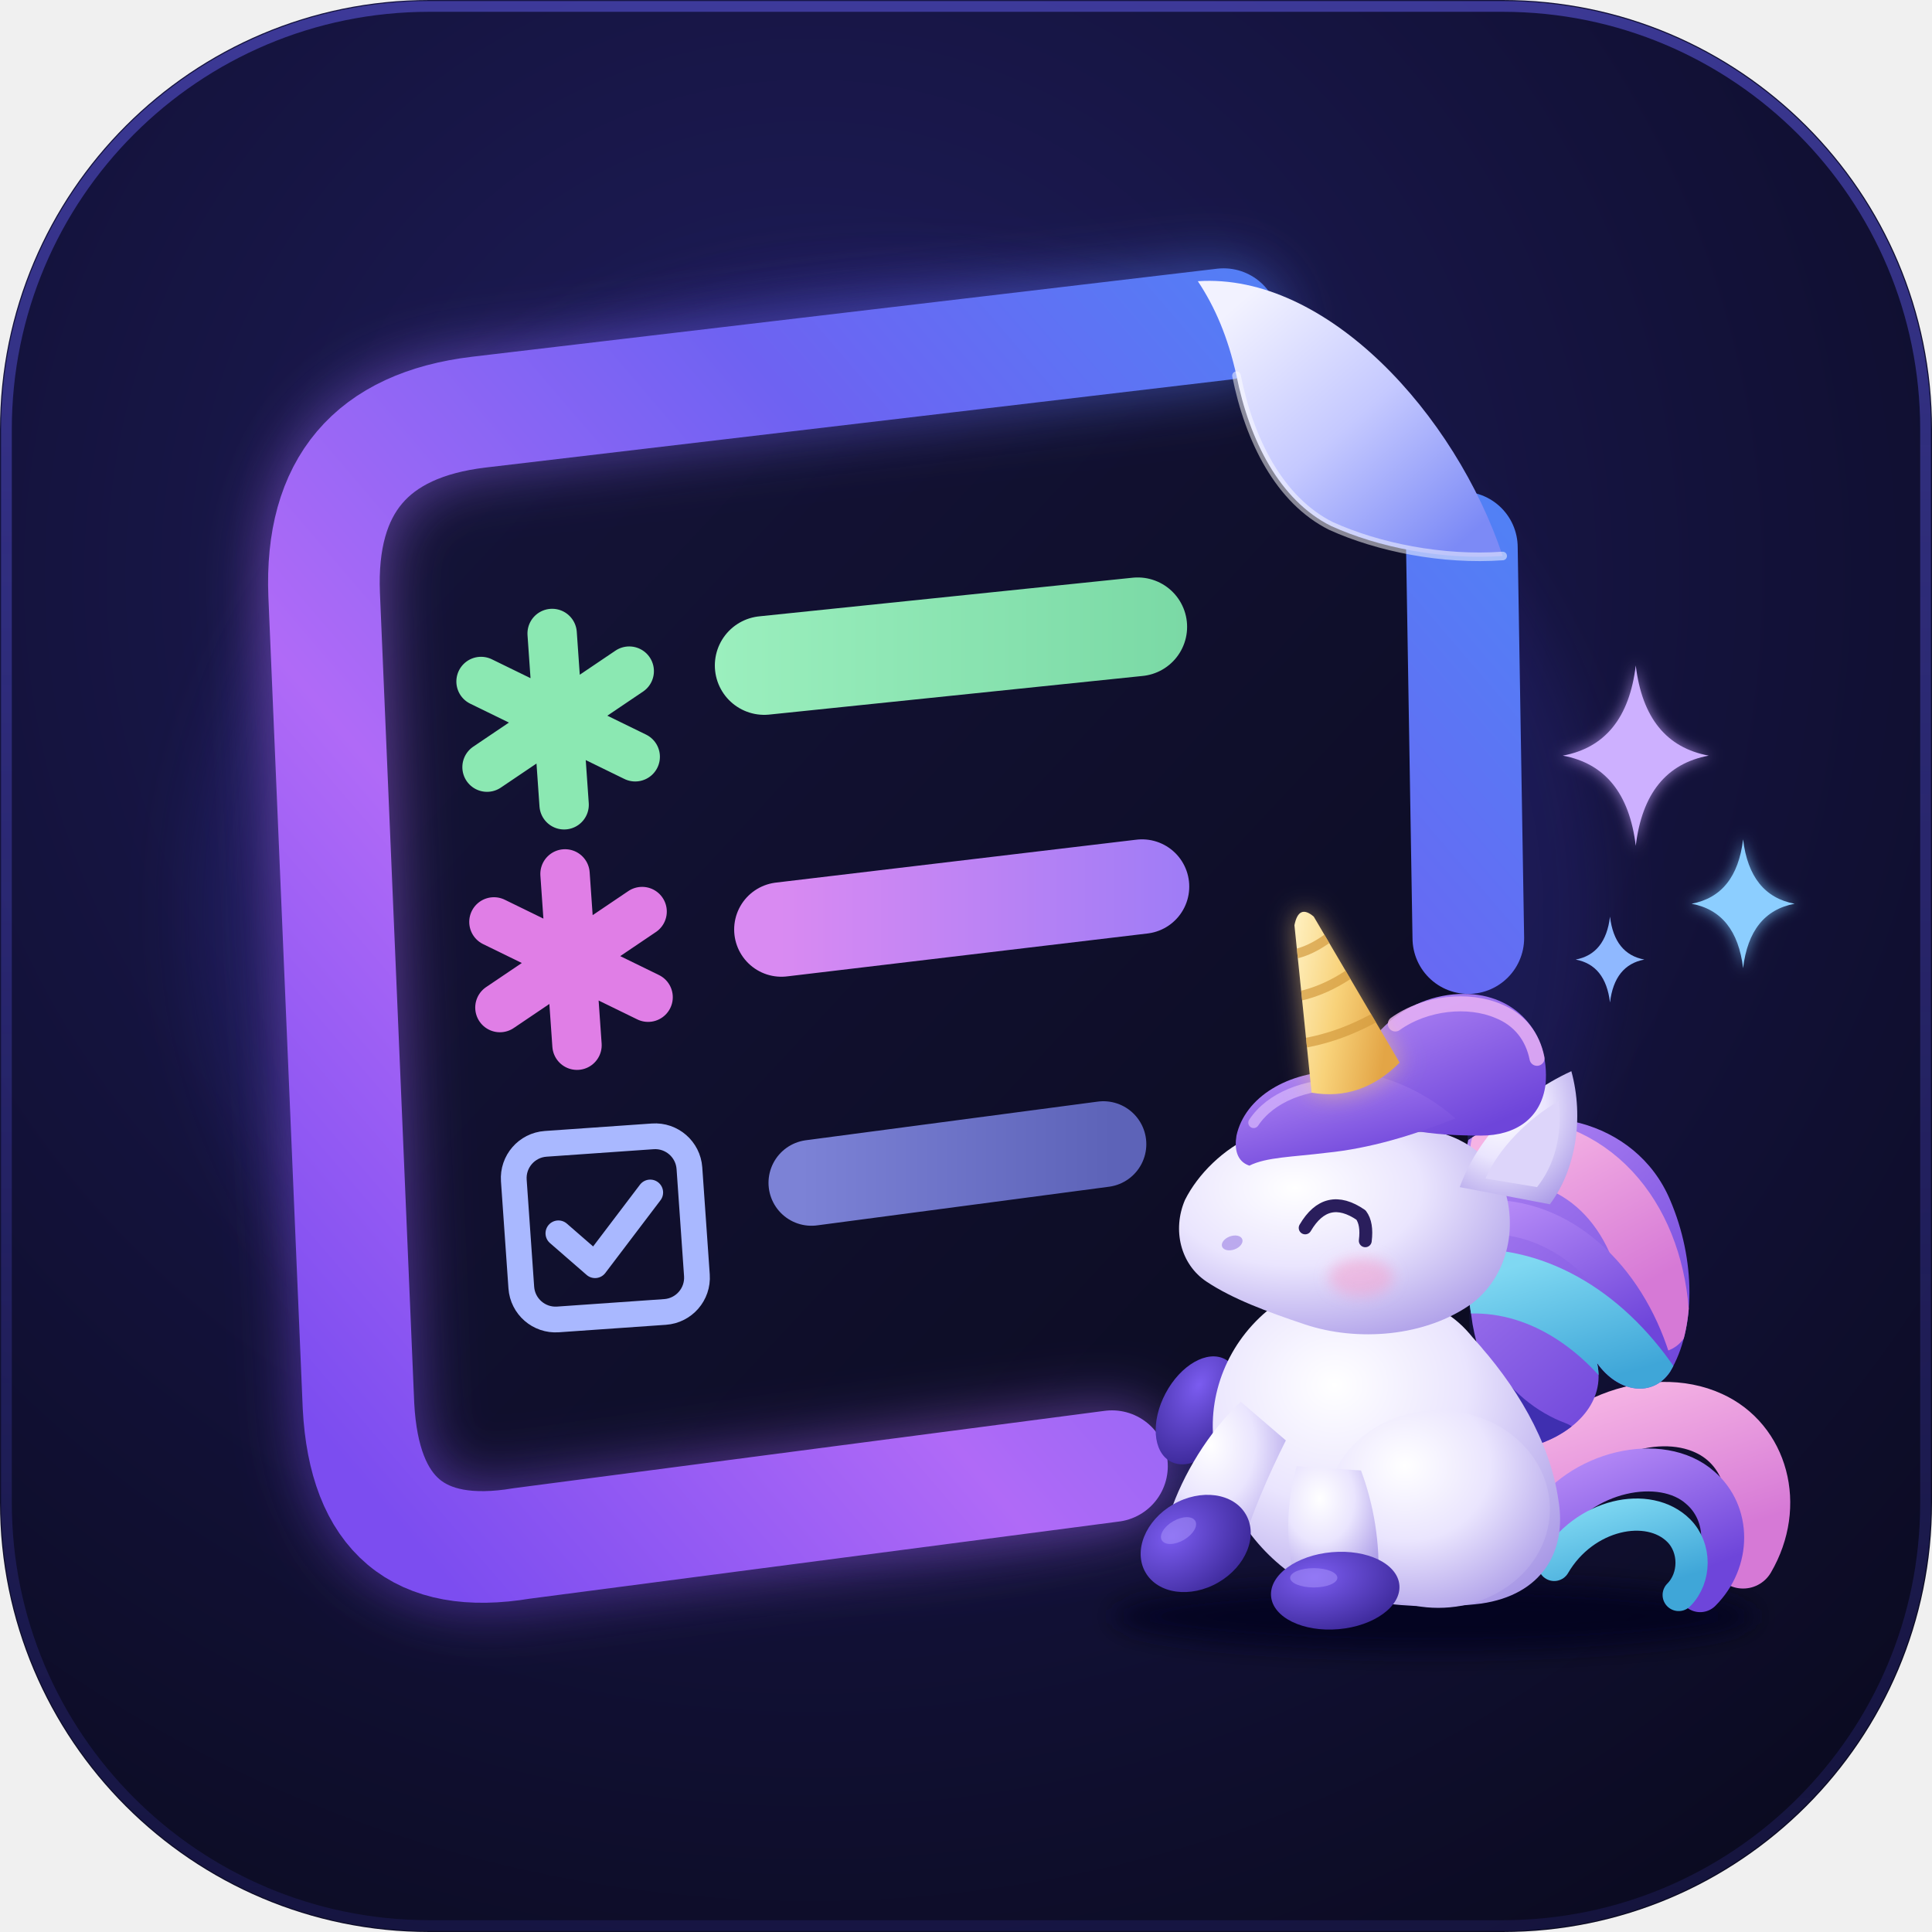
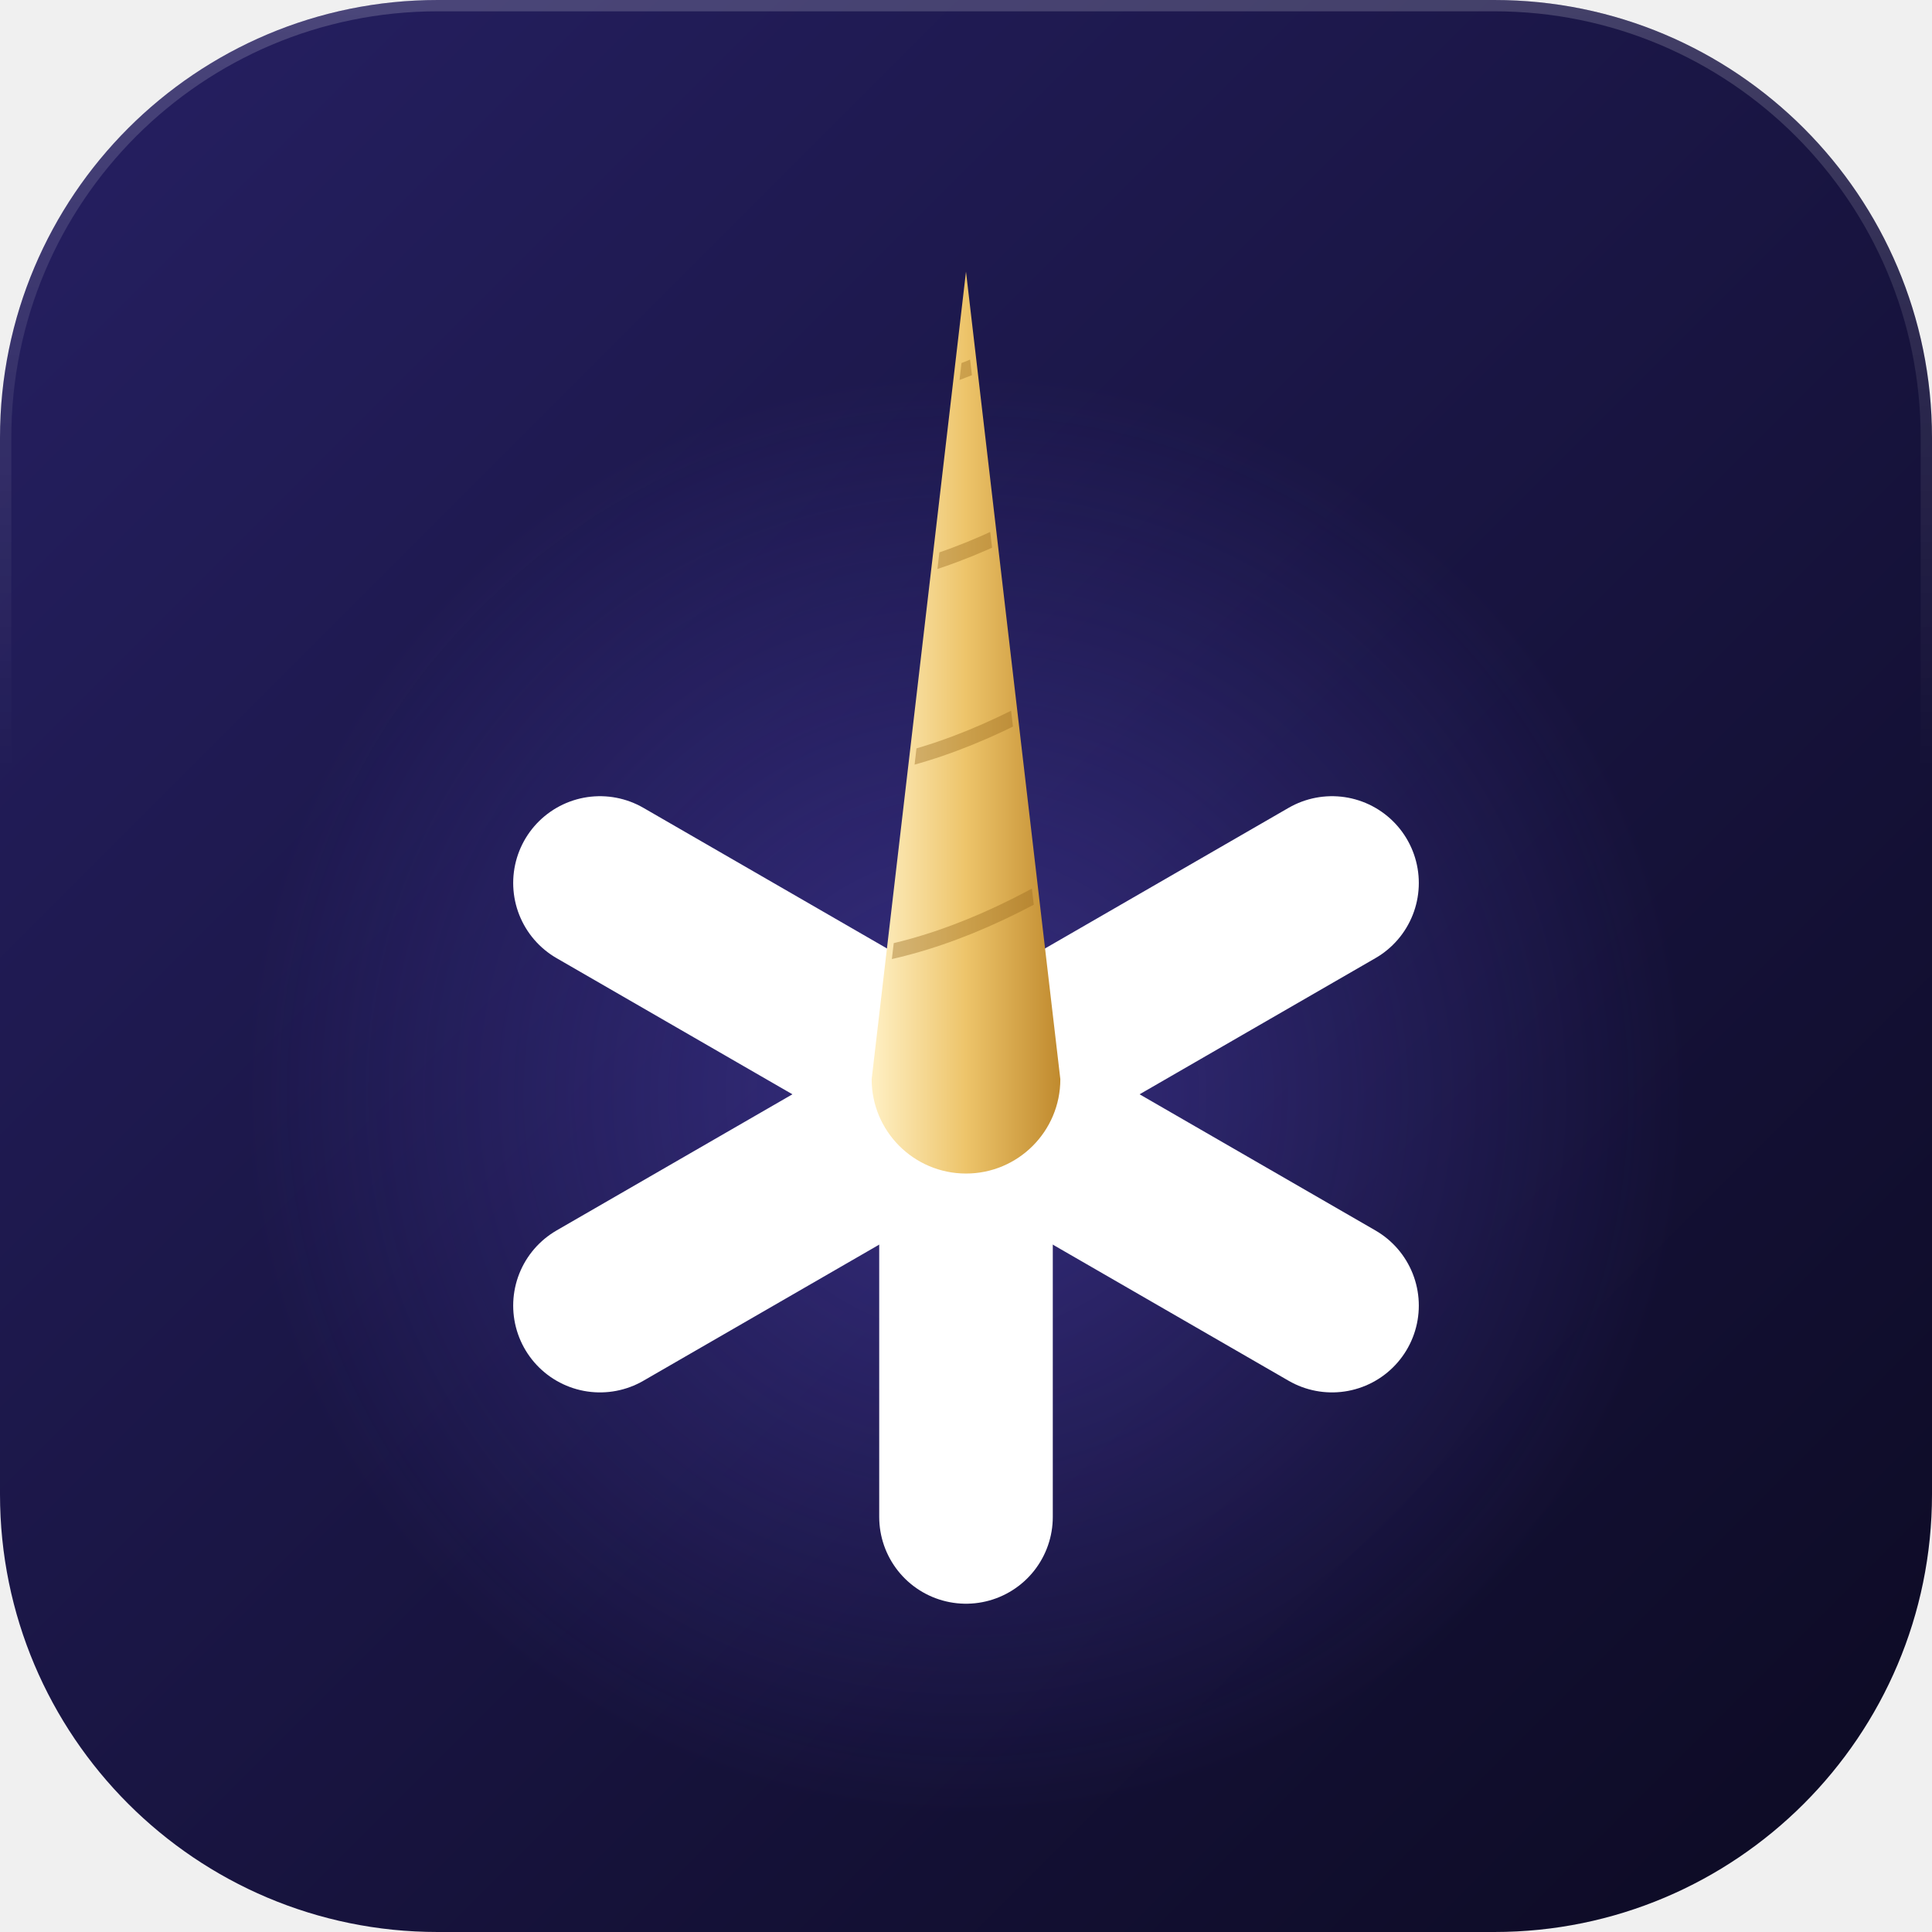
- <svg xmlns="http://www.w3.org/2000/svg" viewBox="22 45 900 900" width="512" height="512" role="img" aria-labelledby="title">
+ <svg xmlns="http://www.w3.org/2000/svg" viewBox="0 0 512 512" width="512" height="512" role="img" aria-labelledby="title">
  <defs>
-     <radialGradient id="tile" cx="0.42" cy="0.3" r="0.85">
-       <stop offset="0" stop-color="#1F1D5C" />
-       <stop offset="0.6" stop-color="#121137" />
-       <stop offset="1" stop-color="#0A0A1E" />
+     <linearGradient id="tile" x1="0" y1="0" x2="1" y2="1">
+       <stop offset="0" stop-color="#262063" />
+       <stop offset="1" stop-color="#0C0A22" />
+     </linearGradient>
+     <radialGradient id="halo" cx="0.5" cy="0.5" r="0.5">
+       <stop offset="0" stop-color="#6D5CF6" stop-opacity="0.35" />
+       <stop offset="1" stop-color="#6D5CF6" stop-opacity="0" />
    </radialGradient>
-     <linearGradient id="tileEdge" x1="0" y1="0" x2="0" y2="1">
-       <stop offset="0" stop-color="#5D58E0" stop-opacity="0.55" />
-       <stop offset="1" stop-color="#3A36A8" stop-opacity="0.2" />
+     <linearGradient id="rim" x1="0" y1="0" x2="0" y2="1">
+       <stop offset="0" stop-color="#FFFFFF" stop-opacity="0.18" />
+       <stop offset="0.4" stop-color="#FFFFFF" stop-opacity="0" />
    </linearGradient>
-     <linearGradient id="frame" gradientUnits="userSpaceOnUse" x1="160" y1="700" x2="720" y2="220">
-       <stop offset="0" stop-color="#7C4DF0" />
-       <stop offset="0.3" stop-color="#B06AF7" />
-       <stop offset="0.65" stop-color="#6E62F2" />
-       <stop offset="1" stop-color="#4C86F6" />
+     <linearGradient id="spoke" gradientUnits="userSpaceOnUse" x1="0" y1="160" x2="0" y2="410">
+       <stop offset="0" stop-color="#FFFFFF" />
+       <stop offset="1" stop-color="#D9D4FA" />
    </linearGradient>
-     <linearGradient id="paper" x1="0" y1="0" x2="1" y2="1">
-       <stop offset="0" stop-color="#15143A" />
-       <stop offset="1" stop-color="#0B0B20" />
+     <linearGradient id="horn" x1="0" y1="0" x2="1" y2="0">
+       <stop offset="0" stop-color="#FFF0C4" />
+       <stop offset="0.5" stop-color="#EDC46A" />
+       <stop offset="1" stop-color="#C08A2E" />
    </linearGradient>
-     <linearGradient id="fold" gradientUnits="userSpaceOnUse" x1="600" y1="185" x2="700" y2="300">
-       <stop offset="0" stop-color="#F2F2FF" />
-       <stop offset="0.5" stop-color="#C5C9FF" />
-       <stop offset="1" stop-color="#7C8AF6" />
-     </linearGradient>
-     <linearGradient id="green" gradientUnits="userSpaceOnUse" x1="355" y1="0" x2="575" y2="0">
-       <stop offset="0" stop-color="#9BEFBE" />
-       <stop offset="1" stop-color="#7AD9A5" />
-     </linearGradient>
-     <linearGradient id="violet" gradientUnits="userSpaceOnUse" x1="385" y1="0" x2="575" y2="0">
-       <stop offset="0" stop-color="#D98AF2" />
-       <stop offset="1" stop-color="#9F7CF6" />
-     </linearGradient>
-     <linearGradient id="slate" gradientUnits="userSpaceOnUse" x1="395" y1="0" x2="540" y2="0">
-       <stop offset="0" stop-color="#7C82D6" />
-       <stop offset="1" stop-color="#5D63B8" />
-     </linearGradient>
-     <radialGradient id="fur" cx="0.35" cy="0.28" r="0.85">
-       <stop offset="0" stop-color="#FFFFFF" />
-       <stop offset="0.45" stop-color="#EAE5FE" />
-       <stop offset="1" stop-color="#A898E6" />
-     </radialGradient>
-     <radialGradient id="hoof" cx="0.35" cy="0.3" r="0.8">
-       <stop offset="0" stop-color="#7B5CF0" />
-       <stop offset="1" stop-color="#3A2796" />
-     </radialGradient>
-     <linearGradient id="horn" x1="0" y1="0" x2="1" y2="0.3">
-       <stop offset="0" stop-color="#FFF1C2" />
-       <stop offset="0.5" stop-color="#F8D27A" />
-       <stop offset="1" stop-color="#E3A546" />
-     </linearGradient>
-     <linearGradient id="maneViolet" x1="0" y1="0" x2="0.6" y2="1">
-       <stop offset="0" stop-color="#B58AF7" />
-       <stop offset="1" stop-color="#6E45DA" />
-     </linearGradient>
-     <linearGradient id="manePink" x1="0" y1="0" x2="0.5" y2="1">
-       <stop offset="0" stop-color="#F5B3E4" />
-       <stop offset="1" stop-color="#D679D6" />
-     </linearGradient>
-     <linearGradient id="maneTeal" x1="0" y1="0" x2="0.5" y2="1">
-       <stop offset="0" stop-color="#7FD8F2" />
-       <stop offset="1" stop-color="#3FA6D8" />
-     </linearGradient>
-     <filter id="glow" x="-20%" y="-20%" width="140%" height="140%">
-       <feGaussianBlur stdDeviation="14" />
-     </filter>
-     <filter id="soft" x="-50%" y="-50%" width="200%" height="200%">
-       <feGaussianBlur stdDeviation="6" />
-     </filter>
-     <filter id="blur2" x="-50%" y="-50%" width="200%" height="200%">
-       <feGaussianBlur stdDeviation="3" />
-     </filter>
-     <clipPath id="maneClip">
-       <path d="M706 576 C736 556 784 566 800 604 C812 632 812 664 800 684 C792 696 776 694 766 680 C770 698 756 712 738 718 C722 704 712 684 708 662 C704 636 700 600 706 576 Z" />
+     <clipPath id="hornClip">
+       <path id="hornShape" d="M256 72 L281 286 A25 25 0 0 1 231 286 Z" />
    </clipPath>
-     <clipPath id="tileClip">
-       <rect x="22" y="45" width="900" height="900" rx="200" />
-     </clipPath>
-     <clipPath id="hornClip2">
-       <path d="M625 476 Q627 466 634 472 L674 540 Q656 558 633 554 Z" />
-     </clipPath>
-     <path id="star" d="M0 -40 V40 M-34.6 -20 L34.6 20 M-34.6 20 L34.6 -20" fill="none" stroke-width="23" stroke-linecap="round" />
-     <path id="sparkle" d="M0 -1 Q0.13 -0.13 1 0 Q0.13 0.13 0 1 Q-0.13 0.13 -1 0 Q-0.13 -0.13 0 -1 Z" />
-     <path id="doc" d="M540 728 L265 764 Q193 776 189 700 L173 322 Q170 246 245 237 L592 196" />
  </defs>
-   <rect x="22" y="45" width="900" height="900" rx="200" fill="url(#tile)" />
-   <g clip-path="url(#tileClip)">
-     <ellipse cx="440" cy="470" rx="330" ry="300" fill="#3B35B0" opacity="0.18" filter="url(#glow)" />
+   <rect width="512" height="512" rx="116" fill="url(#tile)" />
+   <circle cx="256" cy="290" r="190" fill="url(#halo)" />
+   <rect x="1.5" y="1.5" width="509" height="509" rx="114.5" fill="none" stroke="url(#rim)" stroke-width="3" />
+   <g stroke="url(#spoke)" stroke-width="46" stroke-linecap="round" transform="translate(256 290)">
+     <line x1="0" y1="0" x2="0" y2="112" />
+     <line x1="0" y1="0" x2="97" y2="56" />
+     <line x1="0" y1="0" x2="-97" y2="56" />
+     <line x1="0" y1="0" x2="97" y2="-56" />
+     <line x1="0" y1="0" x2="-97" y2="-56" />
  </g>
-   <rect x="25" y="48" width="894" height="894" rx="197" fill="none" stroke="url(#tileEdge)" stroke-width="5" />
-   <path d="M265 764 Q193 776 189 700 L173 322 Q170 246 245 237 L592 196 L703 300 L707 705 L540 728 Z" fill="url(#paper)" />
-   <g fill="none" stroke-linecap="round" stroke-linejoin="round">
-     <use href="#doc" stroke="url(#frame)" stroke-width="54" opacity="0.55" filter="url(#glow)" />
-     <line x1="703" y1="300" x2="706" y2="482" stroke="url(#frame)" stroke-width="54" opacity="0.55" filter="url(#glow)" />
-     <use href="#doc" stroke="url(#frame)" stroke-width="52" />
-     <line x1="703" y1="300" x2="706" y2="482" stroke="url(#frame)" stroke-width="52" />
+   <use href="#hornShape" fill="url(#horn)" />
+   <g clip-path="url(#hornClip)" fill="none" stroke="#9A6A1E" stroke-opacity="0.4" stroke-width="4" transform="translate(0 14)">
+     <path d="M226 240 Q256 236 290 214" />
+     <path d="M226 190 Q256 186 290 164" />
+     <path d="M226 140 Q256 136 290 114" />
+     <path d="M226 92 Q256 88 290 66" />
  </g>
-   <path d="M580 176 C640 172 700 238 722 304 C694 306 664 300 642 290 C618 278 604 250 598 220 C594 202 588 188 580 176 Z" fill="url(#fold)" />
-   <path d="M598 220 C604 250 618 278 642 290 C664 300 694 306 722 304" fill="none" stroke="#FFFFFF" stroke-opacity="0.5" stroke-width="4" stroke-linecap="round" />
-   <g transform="rotate(-4 282 380)">
-     <use href="#star" x="282" y="380" stroke="#8BE8B2" />
-   </g>
-   <line x1="378" y1="355" x2="552" y2="337" stroke="url(#green)" stroke-width="46" stroke-linecap="round" />
-   <g transform="rotate(-4 288 492)">
-     <use href="#star" x="288" y="492" stroke="#E07EE6" />
-   </g>
-   <line x1="386" y1="478" x2="554" y2="458" stroke="url(#violet)" stroke-width="44" stroke-linecap="round" />
-   <g transform="rotate(-4 304 617)" fill="none" stroke="#A9B8FF" stroke-linecap="round" stroke-linejoin="round">
-     <rect x="263" y="576" width="82" height="82" rx="16" stroke-width="12" />
-     <path d="M282 618 L298 634 L326 602" stroke-width="12" />
-   </g>
-   <line x1="400" y1="596" x2="536" y2="578" stroke="url(#slate)" stroke-width="40" stroke-linecap="round" />
-   <g filter="url(#blur2)" opacity="0.6">
-     <use href="#sparkle" transform="translate(784 397) scale(36 44)" fill="#C9A6FF" />
-     <use href="#sparkle" transform="translate(834 466) scale(26 32)" fill="#7EC8FF" />
-   </g>
-   <use href="#sparkle" transform="translate(784 397) scale(34 42)" fill="#CDB0FF" />
-   <use href="#sparkle" transform="translate(834 466) scale(24 30)" fill="#8CCEFF" />
-   <use href="#sparkle" transform="translate(772 492) scale(16 20)" fill="#8FB8FF" />
-   <ellipse cx="690" cy="798" rx="150" ry="16" fill="#05051A" opacity="0.75" filter="url(#soft)" />
-   <g fill="none" stroke-linecap="round">
-     <path d="M738 742 C752 710 792 696 818 708 C840 718 848 746 834 770" stroke="url(#manePink)" stroke-width="30" />
-     <path d="M742 756 C758 730 796 722 814 738 C828 750 828 772 814 786" stroke="url(#maneViolet)" stroke-width="20" />
-     <path d="M746 774 C760 750 790 744 804 758 C812 766 812 780 804 788" stroke="url(#maneTeal)" stroke-width="15" />
-   </g>
-   <path d="M706 576 C736 556 784 566 800 604 C812 632 812 664 800 684 C792 696 776 694 766 680 C770 698 756 712 738 718 C722 704 712 684 708 662 C704 636 700 600 706 576 Z" fill="url(#maneViolet)" />
-   <g clip-path="url(#maneClip)" fill="none" stroke-linecap="round">
-     <path d="M722 580 C766 580 792 616 794 660" stroke="url(#manePink)" stroke-width="30" />
-     <path d="M712 612 C750 610 780 640 792 678" stroke="url(#maneViolet)" stroke-width="16" />
-     <path d="M704 642 C738 640 770 660 792 694" stroke="url(#maneTeal)" stroke-width="30" />
-     <path d="M702 684 C714 704 730 716 746 722" stroke="#3F2FB0" stroke-width="30" />
-   </g>
-   <ellipse cx="580" cy="702" rx="17" ry="27" transform="rotate(28 580 702)" fill="url(#hoof)" />
-   <path d="M620 650 C598 664 586 688 587 712 C588 738 602 762 622 777 C642 791 680 796 712 792 C740 788 752 768 748 744 C744 716 728 690 708 668 C700 658 690 652 680 652 Z" fill="url(#fur)" />
-   <ellipse cx="692" cy="748" rx="52" ry="46" fill="url(#fur)" />
-   <path d="M600 698 C585 712 573 732 567 750 L599 770 C605 750 613 732 621 716 Z" fill="url(#fur)" />
-   <path d="M626 728 C621 746 621 764 625 780 L664 782 C665 764 662 746 656 730 Z" fill="url(#fur)" />
-   <ellipse cx="579" cy="764" rx="27" ry="21" transform="rotate(-30 579 764)" fill="url(#hoof)" />
-   <ellipse cx="644" cy="786" rx="30" ry="18" transform="rotate(-5 644 786)" fill="url(#hoof)" />
-   <ellipse cx="571" cy="758" rx="9" ry="5" transform="rotate(-30 571 758)" fill="#A58FFA" opacity="0.55" />
-   <ellipse cx="634" cy="780" rx="11" ry="4.5" fill="#A58FFA" opacity="0.55" />
-   <path d="M606 574 C592 580 580 592 574 604 C568 618 572 634 584 642 C596 650 612 656 630 662 C654 670 686 668 708 652 C726 638 730 612 720 592 C712 580 700 574 690 572 Z" fill="url(#fur)" />
-   <path d="M702 598 C710 576 728 556 754 544 C760 566 756 590 744 606 Z" fill="url(#fur)" />
-   <path d="M714 594 C720 580 734 566 748 558 C750 574 746 588 738 598 Z" fill="#DDD5FA" />
-   <path d="M650 560 C652 530 676 508 704 508 C728 508 744 526 742 550 C740 566 728 574 712 574 C690 574 668 572 650 560 Z" fill="url(#maneViolet)" />
-   <path d="M598 574 C602 556 622 544 646 544 C664 544 684 552 700 566 C680 574 660 580 640 582 C624 584 612 584 604 588 C598 586 597 580 598 574 Z" fill="url(#maneViolet)" />
-   <path d="M672 522 C686 512 706 510 720 516 C730 520 736 528 738 538" fill="none" stroke="#E6B0F4" stroke-width="7" stroke-linecap="round" opacity="0.85" />
-   <path d="M606 568 C614 556 630 550 648 550" fill="none" stroke="#D2B0FB" stroke-width="5" stroke-linecap="round" opacity="0.8" />
-   <path d="M625 476 Q627 466 634 472 L674 540 Q656 558 633 554 Z" fill="#FFD27A" opacity="0.55" filter="url(#soft)" />
-   <path d="M625 476 Q627 466 634 472 L674 540 Q656 558 633 554 Z" fill="url(#horn)" />
-   <g clip-path="url(#hornClip2)" fill="none" stroke="#D39A3E" stroke-opacity="0.7" stroke-width="4.5" stroke-linecap="round">
-     <path d="M622 532 C640 530 656 524 674 512" />
-     <path d="M622 510 C636 508 648 502 662 490" />
-     <path d="M622 490 C630 489 638 485 648 476" />
-   </g>
-   <ellipse cx="656" cy="640" rx="15" ry="9" fill="#F5A3CF" opacity="0.55" filter="url(#blur2)" />
-   <path d="M630 617 Q640 600 656 611 Q659 615 658 623" fill="none" stroke="#2A1E5C" stroke-width="6" stroke-linecap="round" stroke-linejoin="round" />
-   <ellipse cx="596" cy="624" rx="5" ry="3.2" transform="rotate(-20 596 624)" fill="#BBA9EE" />
</svg>
